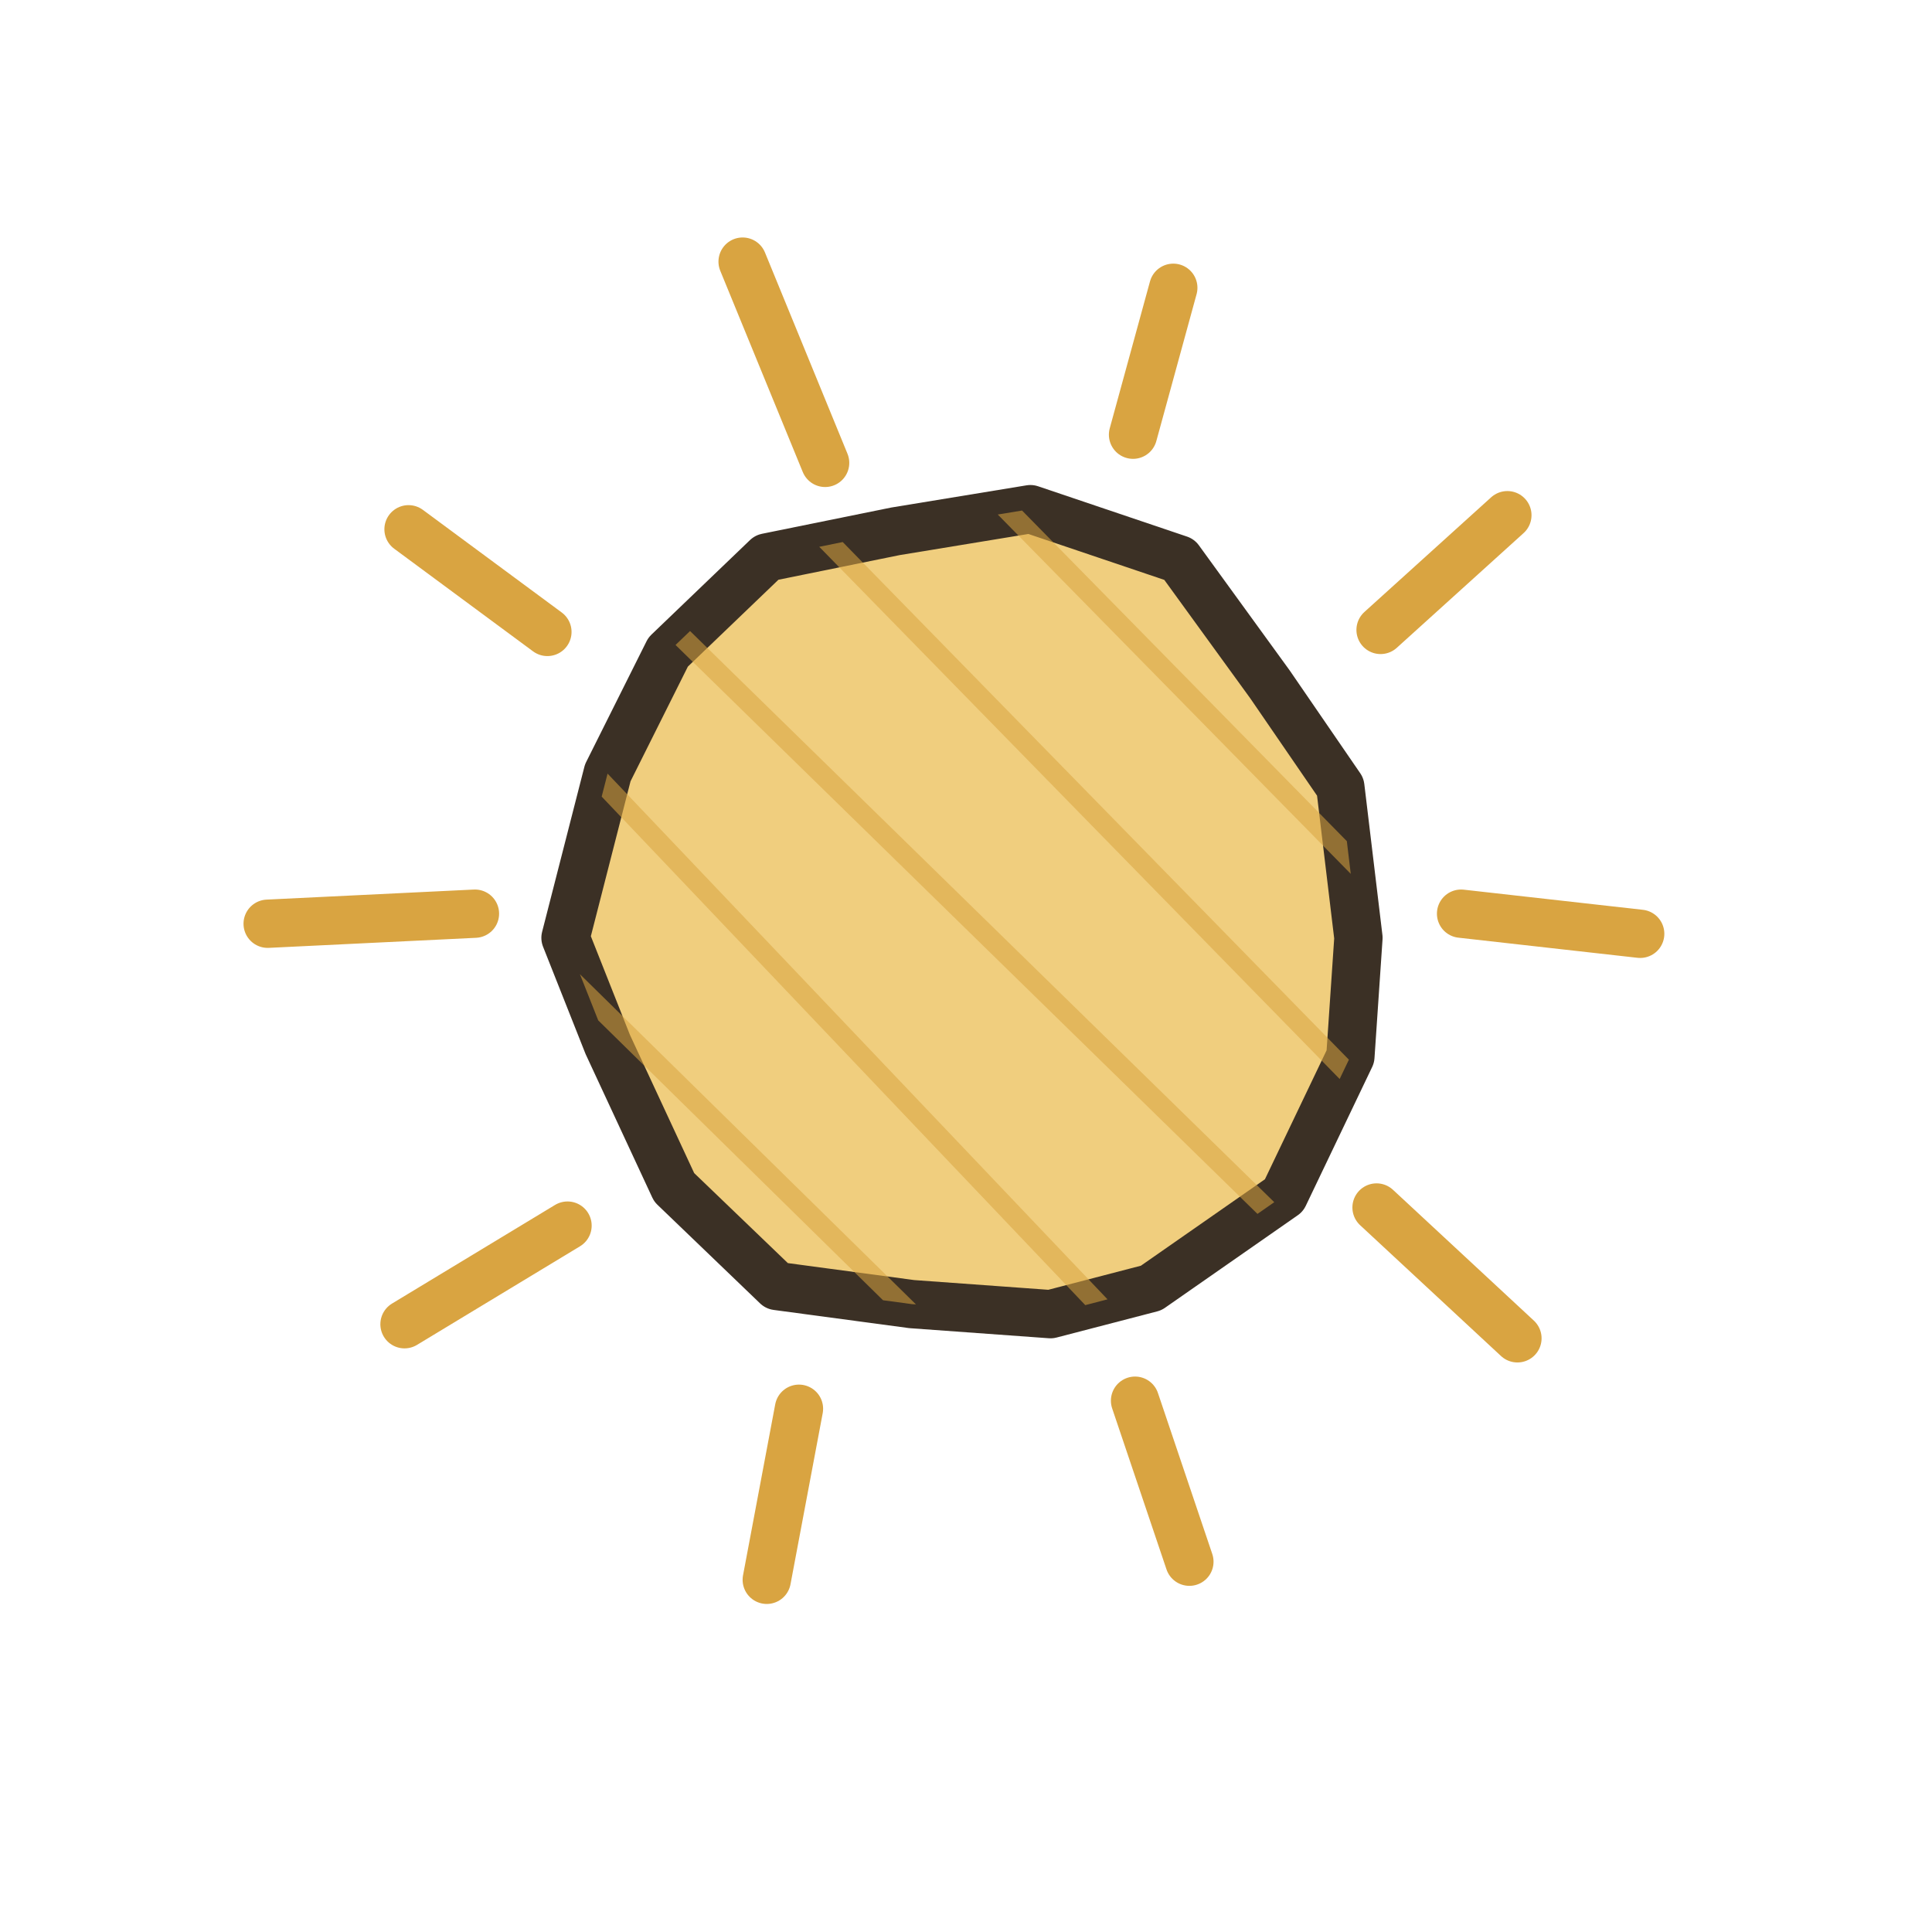
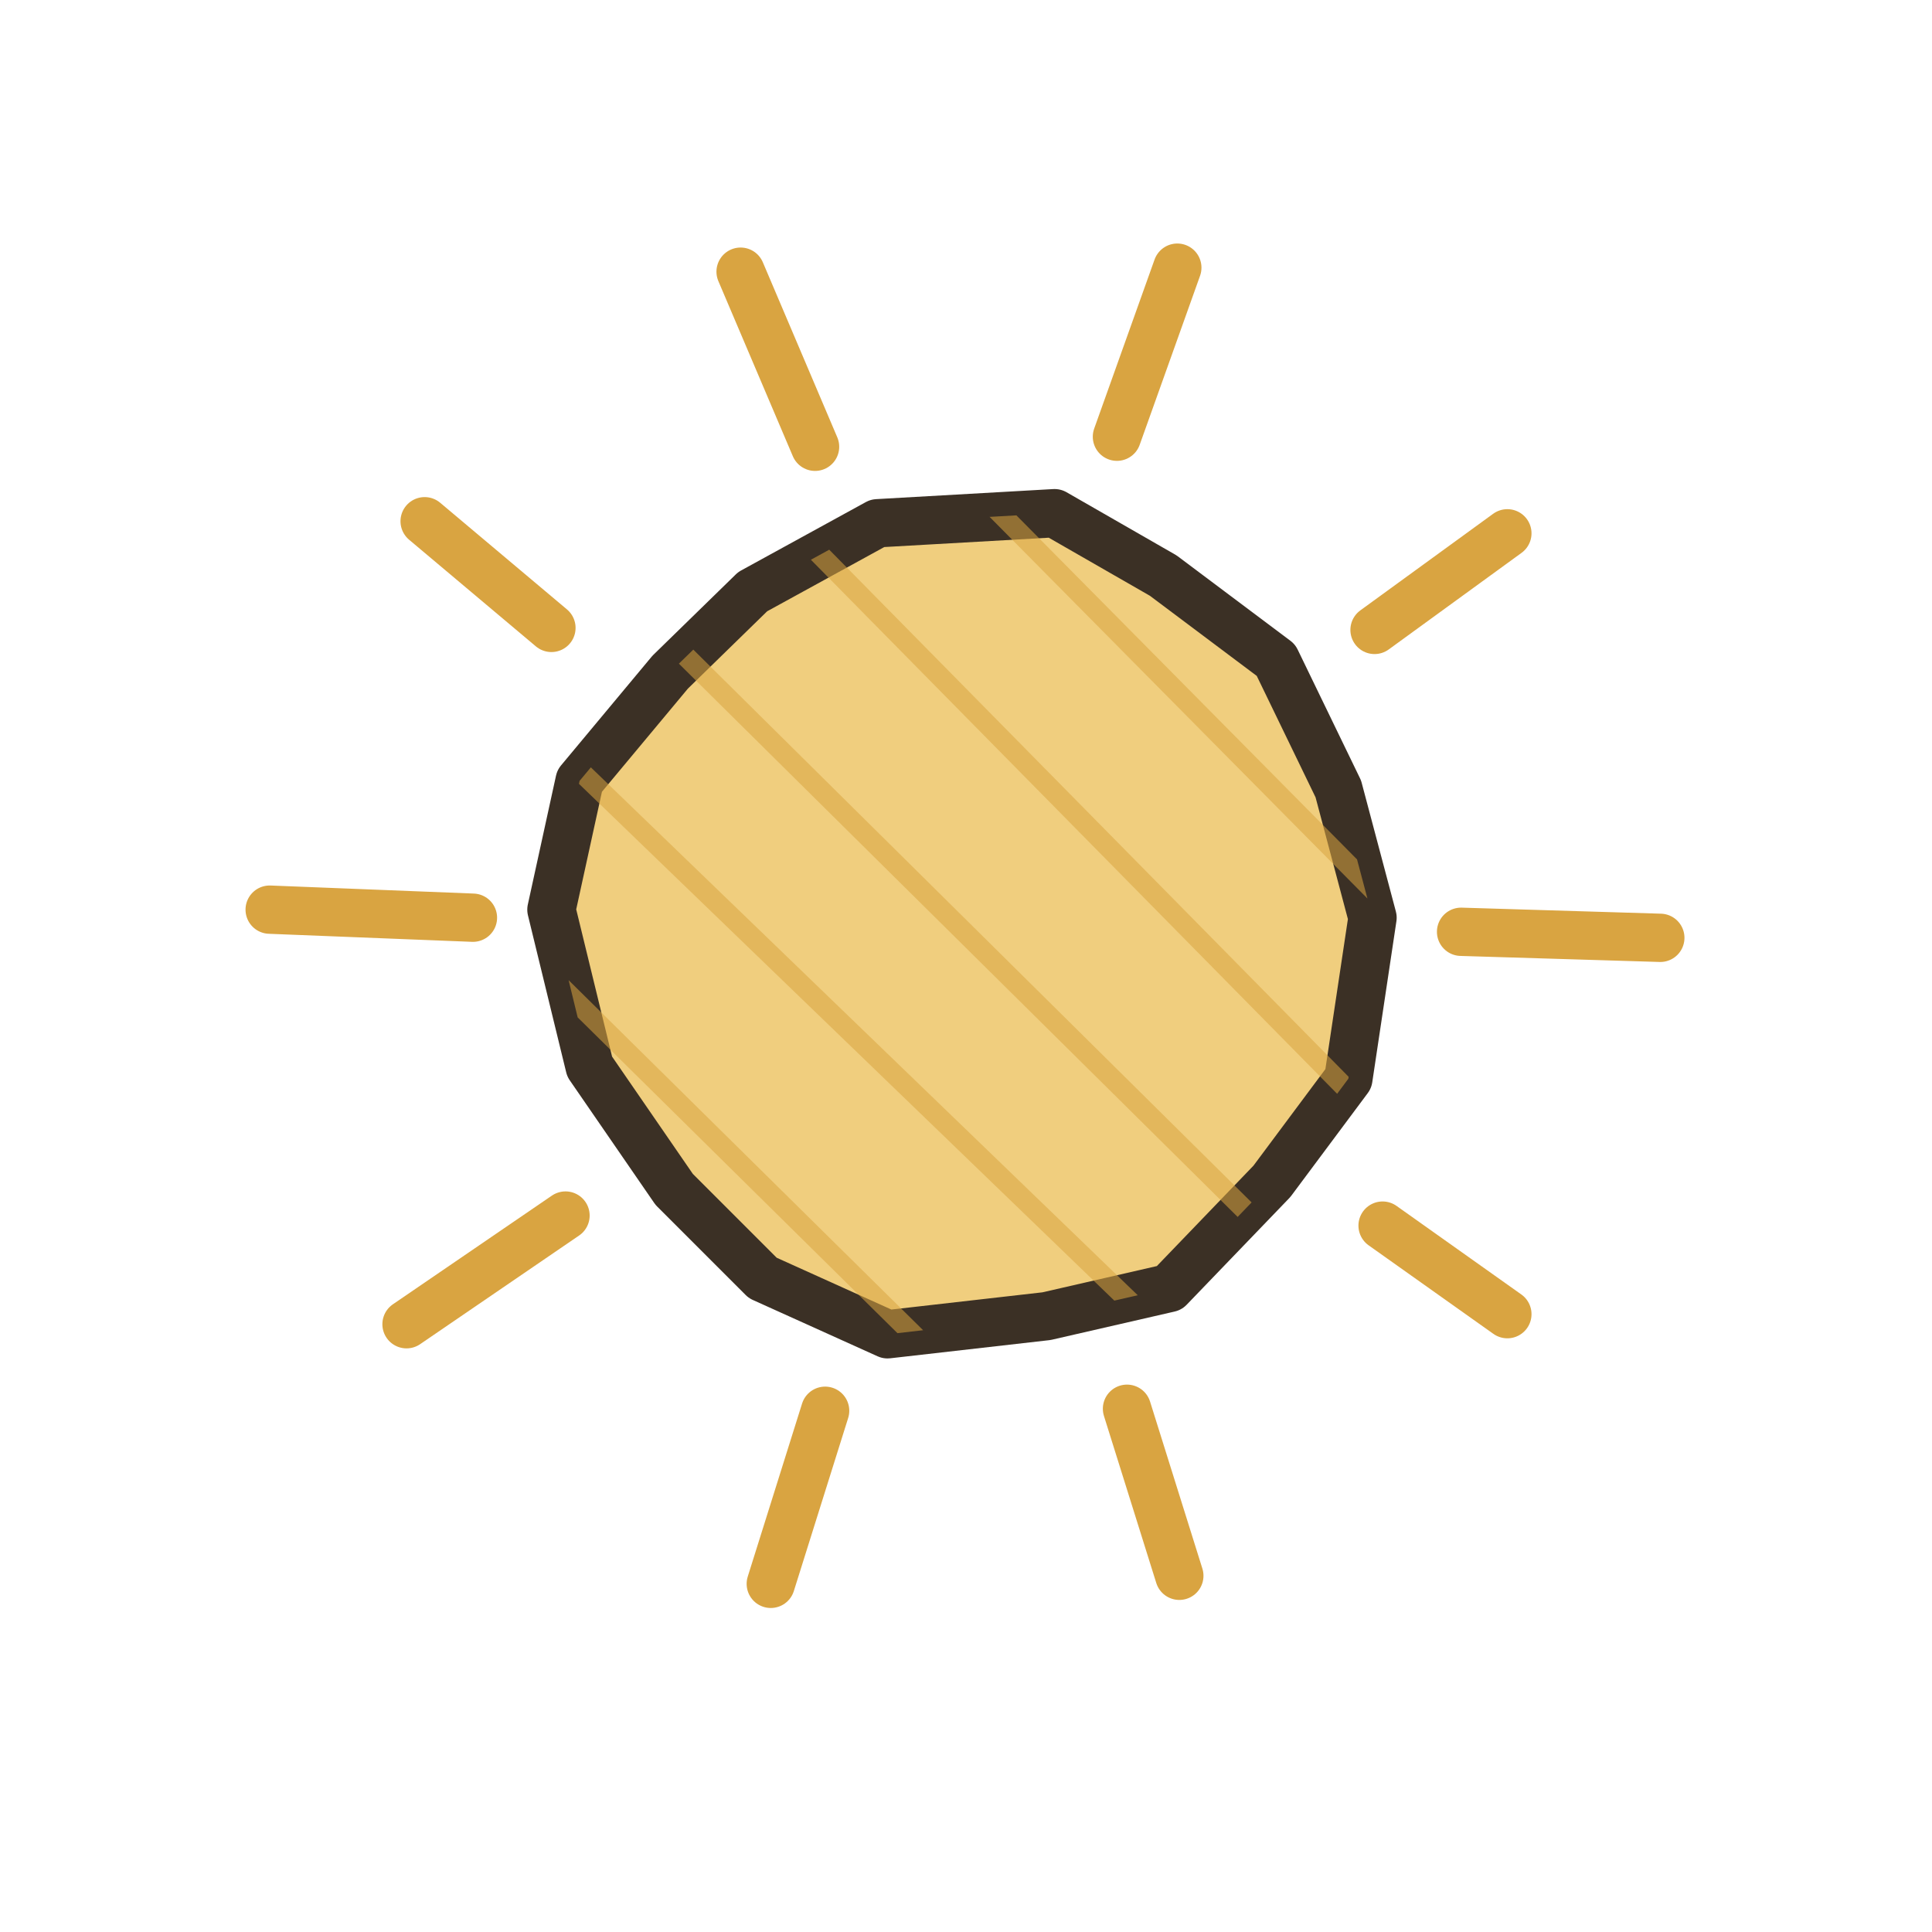
<svg xmlns="http://www.w3.org/2000/svg" viewBox="0 0 96 96" width="96" height="96">
-   <path d="M67.5,46.6L67.1,52.5L63.8,59.4L57.2,64.0L52.2,65.3L45.3,64.8L38.6,63.9L33.5,59.0L30.2,51.9L28.1,46.6L30.2,38.4L33.2,32.4L38.1,27.7L44.5,26.4L51.2,25.3L58.6,27.8L63.1,34.0L66.6,39.1Z" fill="#F0CE7E" stroke="#3B3025" stroke-width="2.4" stroke-linecap="round" stroke-linejoin="round" />
+   <path d="M68.2,45.6L67.0,53.6L63.2,58.7L58.1,64.0L52.0,65.4L44.1,66.3L37.9,63.5L33.5,59.1L29.3,53.0L27.4,45.2L28.8,38.8L33.3,33.4L37.4,29.4L43.6,26.0L52.4,25.5L57.8,28.6L63.4,32.8L66.5,39.2Z" fill="#F0CE7E" stroke="#3B3025" stroke-width="2.4" stroke-linecap="round" stroke-linejoin="round" />
  <clipPath id="cmeteosoleil0">
-     <path d="M67.5,46.6L67.1,52.5L63.8,59.4L57.2,64.0L52.2,65.3L45.3,64.8L38.6,63.9L33.5,59.0L30.2,51.9L28.1,46.6L30.2,38.4L33.2,32.4L38.1,27.7L44.5,26.4L51.2,25.3L58.6,27.8L63.1,34.0L66.6,39.1Z" />
+     <path d="M68.2,45.6L67.0,53.6L63.2,58.7L58.1,64.0L52.0,65.4L44.1,66.3L37.9,63.5L33.5,59.1L29.3,53.0L27.4,45.2L28.8,38.8L33.3,33.4L37.4,29.4L43.6,26.0L52.4,25.5L57.8,28.6L63.4,32.8L66.5,39.2Z" />
  </clipPath>
  <g clip-path="url(#cmeteosoleil0)">
-     <path d="M79.1,-25.3L118.7,15.3M73.7,-18.8L112.9,20.7M68.1,-14.1L107.1,25.8M62.3,-8.6L102.4,32.0M56.9,-2.4L96.3,37.8M50.7,2.8L90.9,43.2M45.1,8.9L84.5,48.7M39.9,15.0L78.8,54.6M34.2,19.8L73.9,60.4M28.3,26.2L68.6,65.6M22.9,31.5L61.7,72.3M16.8,37.3L57.2,77.0M11.5,42.7L51.6,82.9M5.5,48.9L45.7,87.9M-0.6,54.4L40.3,94.3M-5.6,59.6L33.6,99.9M-12.1,66.3L28.7,105.3M-17.7,71.6L22.4,111.2" stroke="#D9A441" stroke-width="1.0" fill="none" stroke-opacity="0.55" />
+     <path d="M78.7,-25.2L119.4,14.9M73.4,-19.3L112.8,20.3M67.4,-13.1L107.9,26.0M61.5,-7.5L101.3,31.7M55.6,-2.4L97.0,37.6M51.1,2.8L90.9,43.2M44.4,8.6L84.5,48.7M39.2,14.9L79.0,55.1M33.0,19.7L73.4,60.7M27.6,26.2L68.2,66.4M22.6,32.3L62.9,71.2M16.5,37.8L56.3,77.1M11.1,42.4L50.4,83.6M5.0,48.2L45.6,88.0M0.2,55.0L39.0,93.8M-5.6,59.3L33.6,100.0M-11.9,65.9L27.8,105.5M-17.1,71.6L22.3,110.8" stroke="#D9A441" stroke-width="1.0" fill="none" stroke-opacity="0.55" />
  </g>
-   <path d="M72.6,45.4L81.5,46.4" fill="none" stroke="#D9A441" stroke-width="2.4" stroke-linecap="round" stroke-linejoin="round" />
-   <path d="M68.4,60.0L75.4,66.5" fill="none" stroke="#D9A441" stroke-width="2.4" stroke-linecap="round" stroke-linejoin="round" />
-   <path d="M56.4,69.6L59.1,77.6" fill="none" stroke="#D9A441" stroke-width="2.4" stroke-linecap="round" stroke-linejoin="round" />
-   <path d="M39.7,70.0L38.1,78.5" fill="none" stroke="#D9A441" stroke-width="2.4" stroke-linecap="round" stroke-linejoin="round" />
-   <path d="M28.2,60.9L20.1,65.8" fill="none" stroke="#D9A441" stroke-width="2.4" stroke-linecap="round" stroke-linejoin="round" />
-   <path d="M23.6,45.4L13.3,45.9" fill="none" stroke="#D9A441" stroke-width="2.4" stroke-linecap="round" stroke-linejoin="round" />
-   <path d="M27.2,31.4L20.3,26.3" fill="none" stroke="#D9A441" stroke-width="2.4" stroke-linecap="round" stroke-linejoin="round" />
-   <path d="M41.0,23.0L36.9,13.0" fill="none" stroke="#D9A441" stroke-width="2.4" stroke-linecap="round" stroke-linejoin="round" />
-   <path d="M56.3,21.6L58.3,14.3" fill="none" stroke="#D9A441" stroke-width="2.4" stroke-linecap="round" stroke-linejoin="round" />
-   <path d="M68.6,31.3L74.9,25.6" fill="none" stroke="#D9A441" stroke-width="2.4" stroke-linecap="round" stroke-linejoin="round" />
+   <path d="M72.6,46.3L82.5,46.6" fill="none" stroke="#D9A441" stroke-width="2.4" stroke-linecap="round" stroke-linejoin="round" />
+   <path d="M68.7,60.9L74.9,65.3" fill="none" stroke="#D9A441" stroke-width="2.4" stroke-linecap="round" stroke-linejoin="round" />
+   <path d="M56.0,70.0L58.6,78.3" fill="none" stroke="#D9A441" stroke-width="2.4" stroke-linecap="round" stroke-linejoin="round" />
+   <path d="M41.0,70.1L38.3,78.7" fill="none" stroke="#D9A441" stroke-width="2.4" stroke-linecap="round" stroke-linejoin="round" />
+   <path d="M28.1,60.4L20.2,65.8" fill="none" stroke="#D9A441" stroke-width="2.4" stroke-linecap="round" stroke-linejoin="round" />
+   <path d="M23.5,45.6L13.4,45.2" fill="none" stroke="#D9A441" stroke-width="2.4" stroke-linecap="round" stroke-linejoin="round" />
+   <path d="M27.4,31.2L21.1,25.9" fill="none" stroke="#D9A441" stroke-width="2.4" stroke-linecap="round" stroke-linejoin="round" />
+   <path d="M40.5,22.2L36.8,13.5" fill="none" stroke="#D9A441" stroke-width="2.4" stroke-linecap="round" stroke-linejoin="round" />
+   <path d="M55.5,21.7L58.5,13.3" fill="none" stroke="#D9A441" stroke-width="2.4" stroke-linecap="round" stroke-linejoin="round" />
+   <path d="M68.3,31.3L74.9,26.5" fill="none" stroke="#D9A441" stroke-width="2.4" stroke-linecap="round" stroke-linejoin="round" />
</svg>
